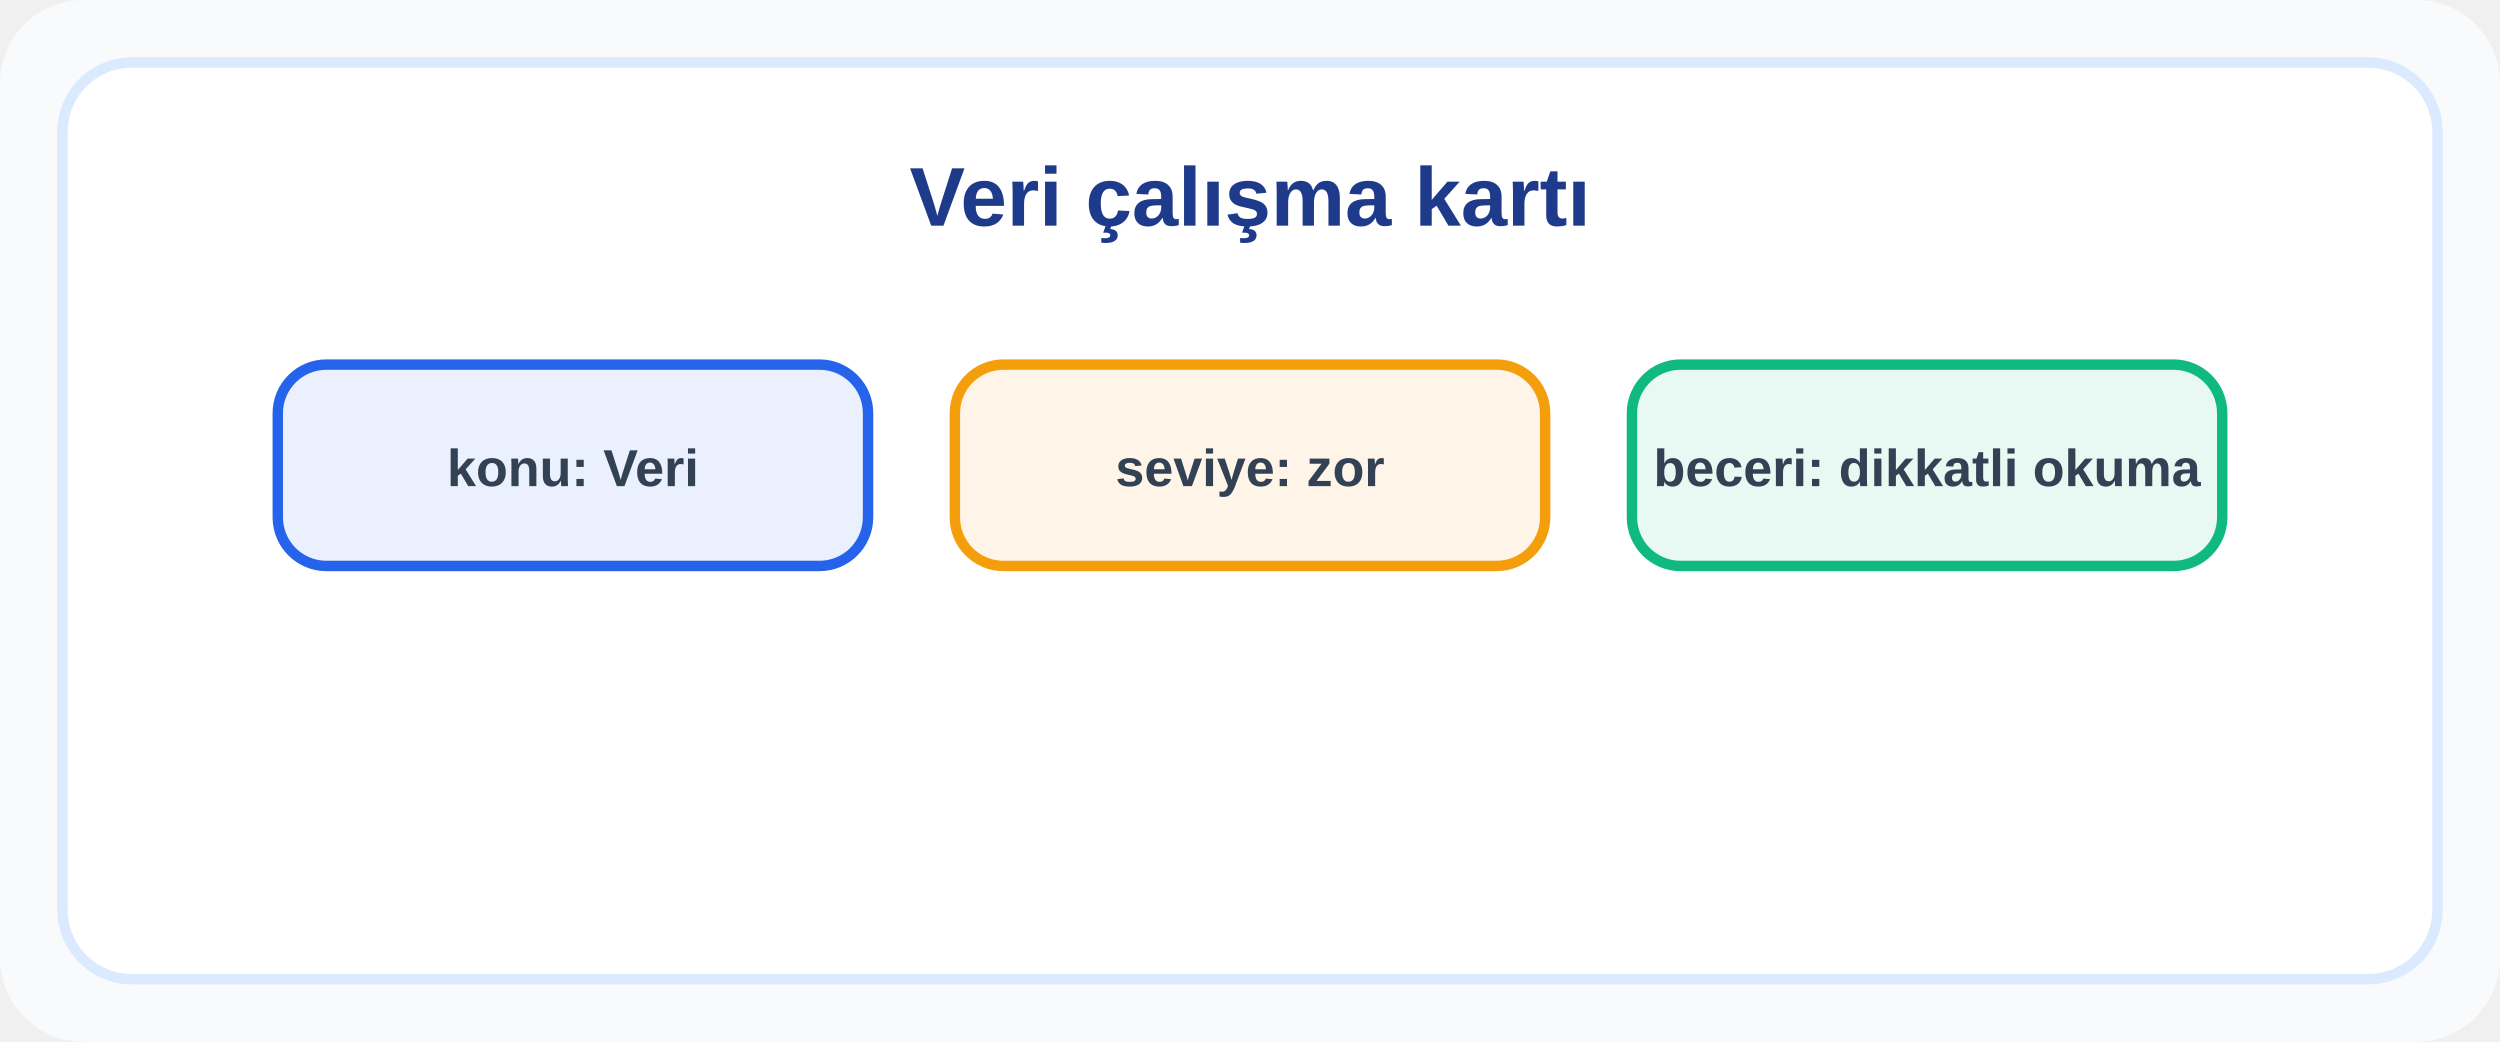
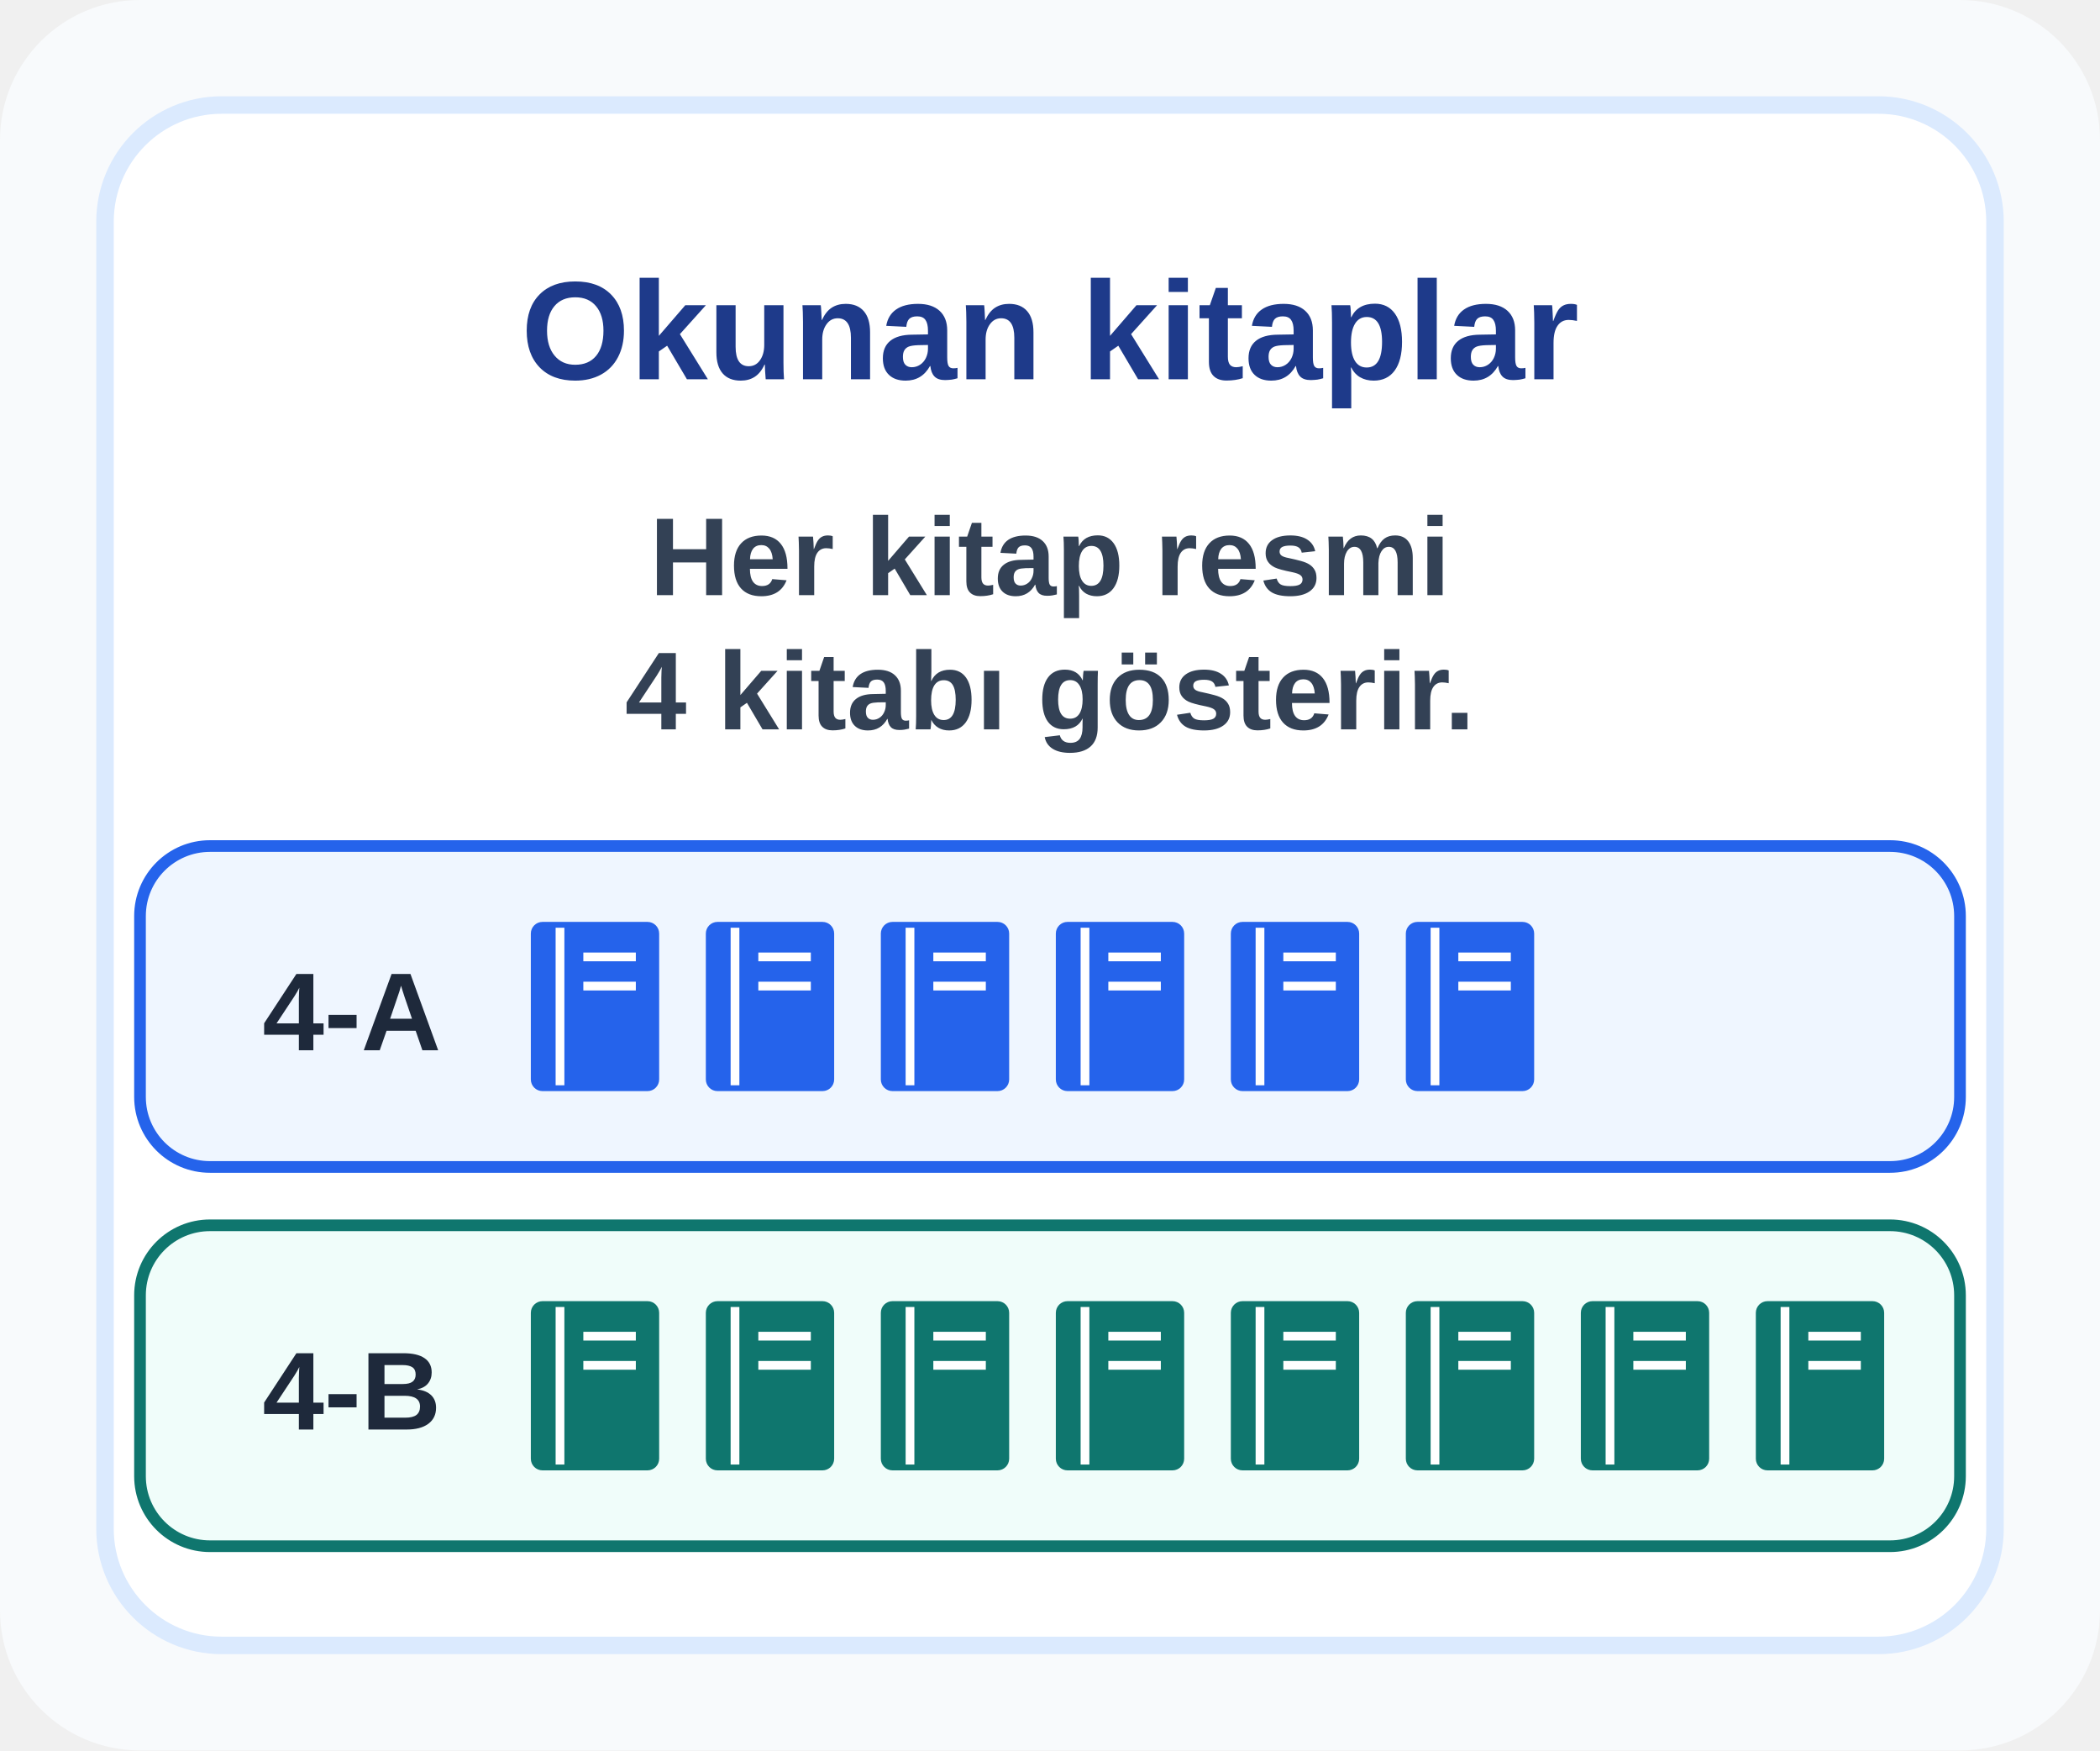
- <svg xmlns="http://www.w3.org/2000/svg" viewBox="0 0 720 300" role="img" aria-labelledby="title desc">
+ <svg xmlns="http://www.w3.org/2000/svg" viewBox="0 0 360 300" role="img" aria-labelledby="title desc">
  <style>.title{font:700 24px Arial,sans-serif;fill:#1E3A8A}.label{font:600 15px Arial,sans-serif;fill:#334155}.small{font:500 14px Arial,sans-serif;fill:#475569}.value{font:700 17px Arial,sans-serif;fill:#1E293B}.coin{font:700 18px Arial,sans-serif;fill:#92400E}.equation{font:700 36px Arial,sans-serif;fill:#1E3A8A}</style>
-   <rect width="720" height="300" rx="24" fill="#F8FAFC" />
-   <rect x="18" y="18" width="684" height="264" rx="20" fill="#fff" stroke="#DBEAFE" stroke-width="3" />
-   <text x="360" y="65" text-anchor="middle" class="title">Veri çalışma kartı</text>
-   <rect x="80" y="105" width="170" height="58" rx="14" fill="#2563EB18" stroke="#2563EB" stroke-width="3" />
-   <text x="165" y="140" text-anchor="middle" class="label">konu: Veri</text>
-   <rect x="275" y="105" width="170" height="58" rx="14" fill="#F59E0B18" stroke="#F59E0B" stroke-width="3" />
-   <text x="360" y="140" text-anchor="middle" class="label">seviye: zor</text>
-   <rect x="470" y="105" width="170" height="58" rx="14" fill="#10B98118" stroke="#10B981" stroke-width="3" />
-   <text x="555" y="140" text-anchor="middle" class="label">beceri: dikkatli okuma</text>
+   <rect width="360" height="300" rx="24" fill="#F8FAFC" />
+   <rect x="18" y="18" width="324" height="264" rx="20" fill="#fff" stroke="#DBEAFE" stroke-width="3" />
+   <text x="180" y="65" text-anchor="middle" class="title">Okunan kitaplar</text>
+   <text x="180" y="102" text-anchor="middle" style="font:600 19px Arial;fill:#334155">Her kitap resmi</text>
+   <text x="180" y="125" text-anchor="middle" style="font:600 19px Arial;fill:#334155">4 kitabı gösterir.</text>
+   <rect x="24" y="145" width="312" height="55" rx="12" fill="#eff6ff" stroke="#2563eb" stroke-width="2" />
+   <text x="45" y="180" style="font:700 19px Arial;fill:#1e293b">4-A</text>
+   <g class="book-icon">
+     <rect x="91" y="158" width="22" height="29" rx="2" fill="#2563eb" />
+     <path d="M96 159v27 M100 164h9 M100 169h9" fill="none" stroke="#fff" stroke-width="1.5" />
+   </g>
+   <g class="book-icon">
+     <rect x="121" y="158" width="22" height="29" rx="2" fill="#2563eb" />
+     <path d="M126 159v27 M130 164h9 M130 169h9" fill="none" stroke="#fff" stroke-width="1.5" />
+   </g>
+   <g class="book-icon">
+     <rect x="151" y="158" width="22" height="29" rx="2" fill="#2563eb" />
+     <path d="M156 159v27 M160 164h9 M160 169h9" fill="none" stroke="#fff" stroke-width="1.5" />
+   </g>
+   <g class="book-icon">
+     <rect x="181" y="158" width="22" height="29" rx="2" fill="#2563eb" />
+     <path d="M186 159v27 M190 164h9 M190 169h9" fill="none" stroke="#fff" stroke-width="1.5" />
+   </g>
+   <g class="book-icon">
+     <rect x="211" y="158" width="22" height="29" rx="2" fill="#2563eb" />
+     <path d="M216 159v27 M220 164h9 M220 169h9" fill="none" stroke="#fff" stroke-width="1.5" />
+   </g>
+   <g class="book-icon">
+     <rect x="241" y="158" width="22" height="29" rx="2" fill="#2563eb" />
+     <path d="M246 159v27 M250 164h9 M250 169h9" fill="none" stroke="#fff" stroke-width="1.5" />
+   </g>
+   <rect x="24" y="210" width="312" height="55" rx="12" fill="#f0fdfa" stroke="#0f766e" stroke-width="2" />
+   <text x="45" y="245" style="font:700 19px Arial;fill:#1e293b">4-B</text>
+   <g class="book-icon">
+     <rect x="91" y="223" width="22" height="29" rx="2" fill="#0f766e" />
+     <path d="M96 224v27 M100 229h9 M100 234h9" fill="none" stroke="#fff" stroke-width="1.5" />
+   </g>
+   <g class="book-icon">
+     <rect x="121" y="223" width="22" height="29" rx="2" fill="#0f766e" />
+     <path d="M126 224v27 M130 229h9 M130 234h9" fill="none" stroke="#fff" stroke-width="1.5" />
+   </g>
+   <g class="book-icon">
+     <rect x="151" y="223" width="22" height="29" rx="2" fill="#0f766e" />
+     <path d="M156 224v27 M160 229h9 M160 234h9" fill="none" stroke="#fff" stroke-width="1.5" />
+   </g>
+   <g class="book-icon">
+     <rect x="181" y="223" width="22" height="29" rx="2" fill="#0f766e" />
+     <path d="M186 224v27 M190 229h9 M190 234h9" fill="none" stroke="#fff" stroke-width="1.5" />
+   </g>
+   <g class="book-icon">
+     <rect x="211" y="223" width="22" height="29" rx="2" fill="#0f766e" />
+     <path d="M216 224v27 M220 229h9 M220 234h9" fill="none" stroke="#fff" stroke-width="1.5" />
+   </g>
+   <g class="book-icon">
+     <rect x="241" y="223" width="22" height="29" rx="2" fill="#0f766e" />
+     <path d="M246 224v27 M250 229h9 M250 234h9" fill="none" stroke="#fff" stroke-width="1.5" />
+   </g>
+   <g class="book-icon">
+     <rect x="271" y="223" width="22" height="29" rx="2" fill="#0f766e" />
+     <path d="M276 224v27 M280 229h9 M280 234h9" fill="none" stroke="#fff" stroke-width="1.5" />
+   </g>
+   <g class="book-icon">
+     <rect x="301" y="223" width="22" height="29" rx="2" fill="#0f766e" />
+     <path d="M306 224v27 M310 229h9 M310 234h9" fill="none" stroke="#fff" stroke-width="1.5" />
+   </g>
</svg>
